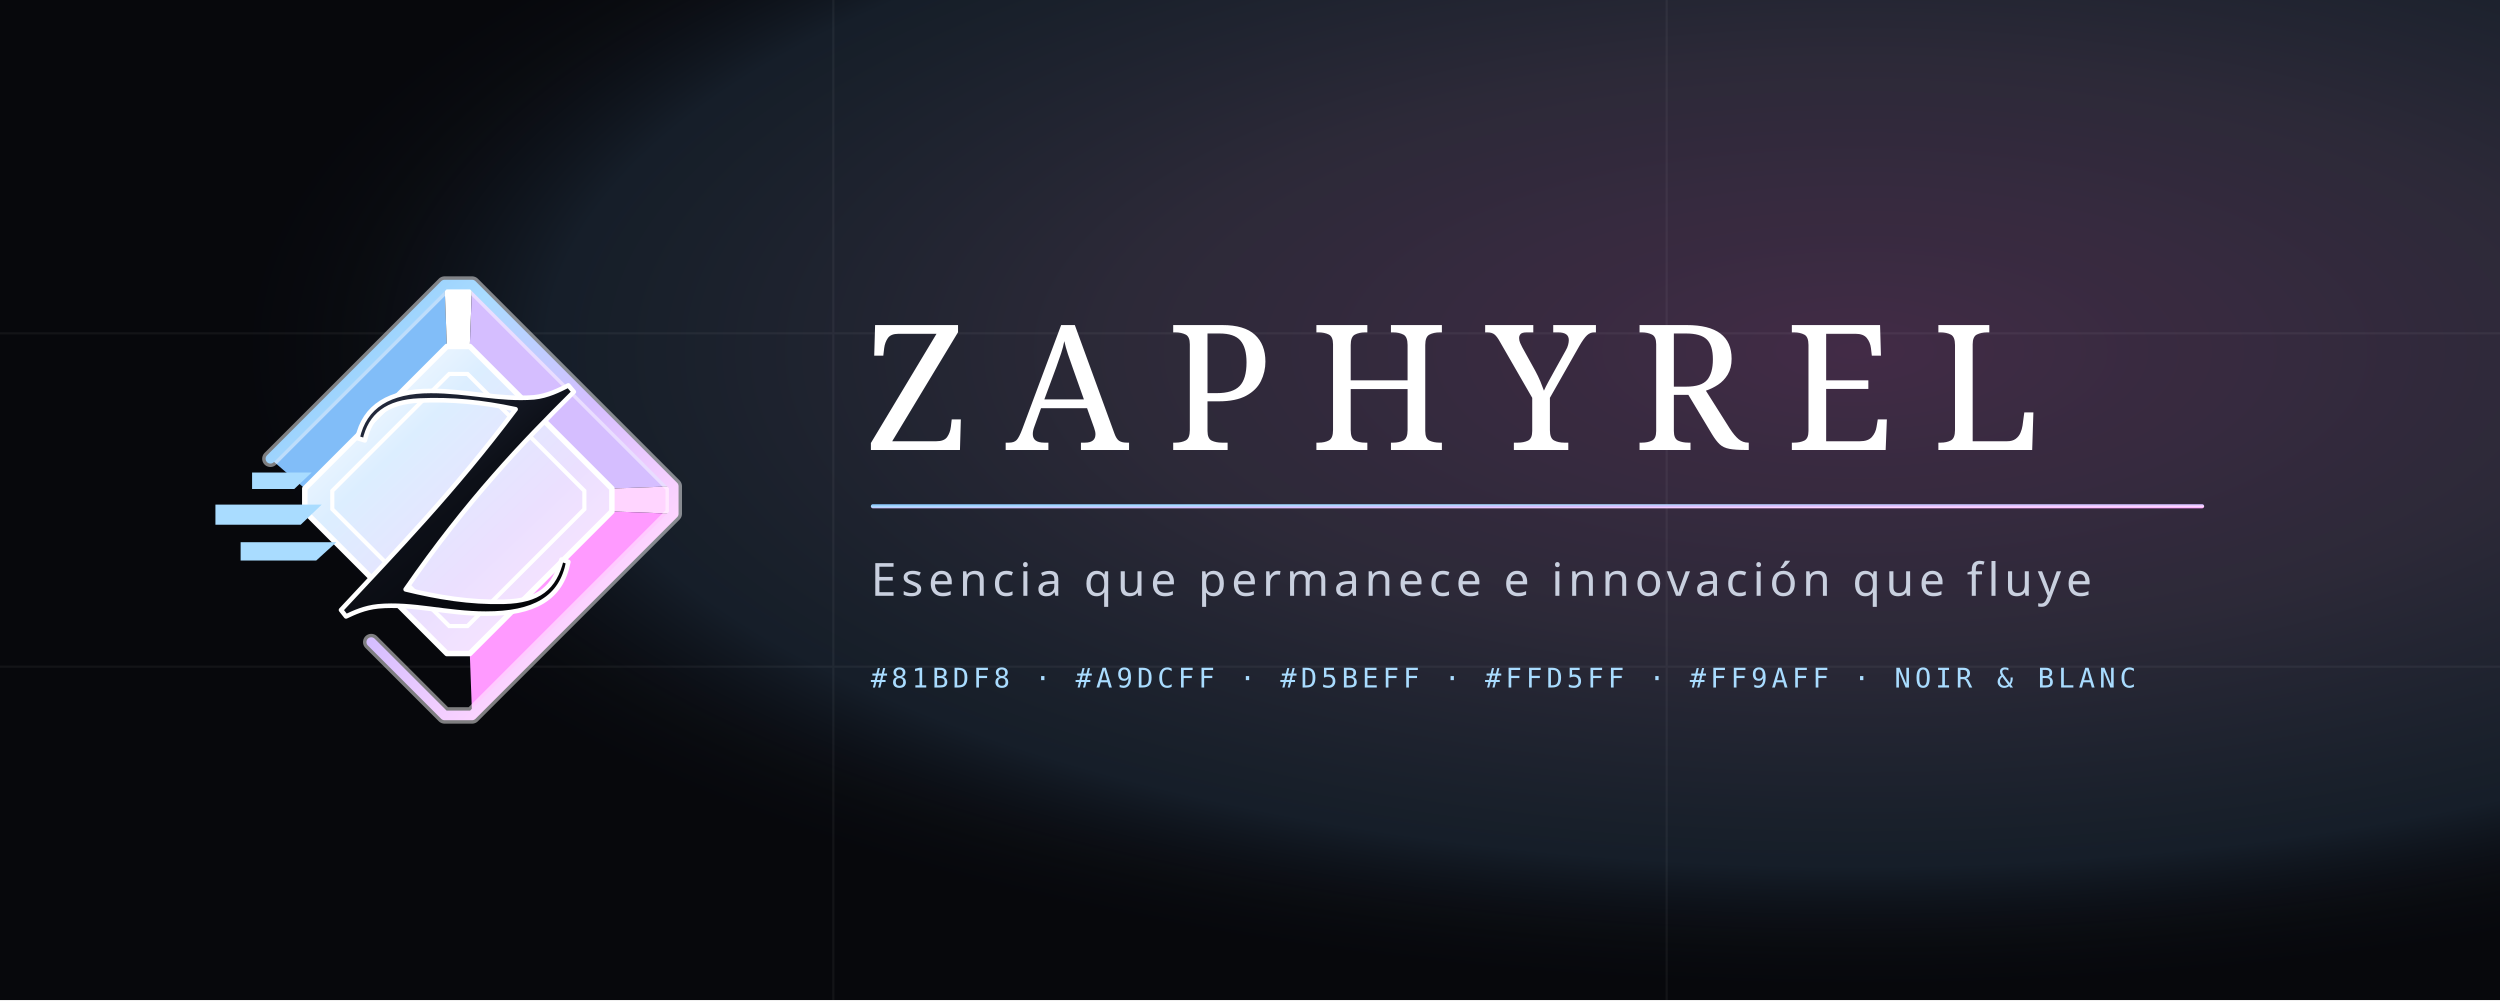
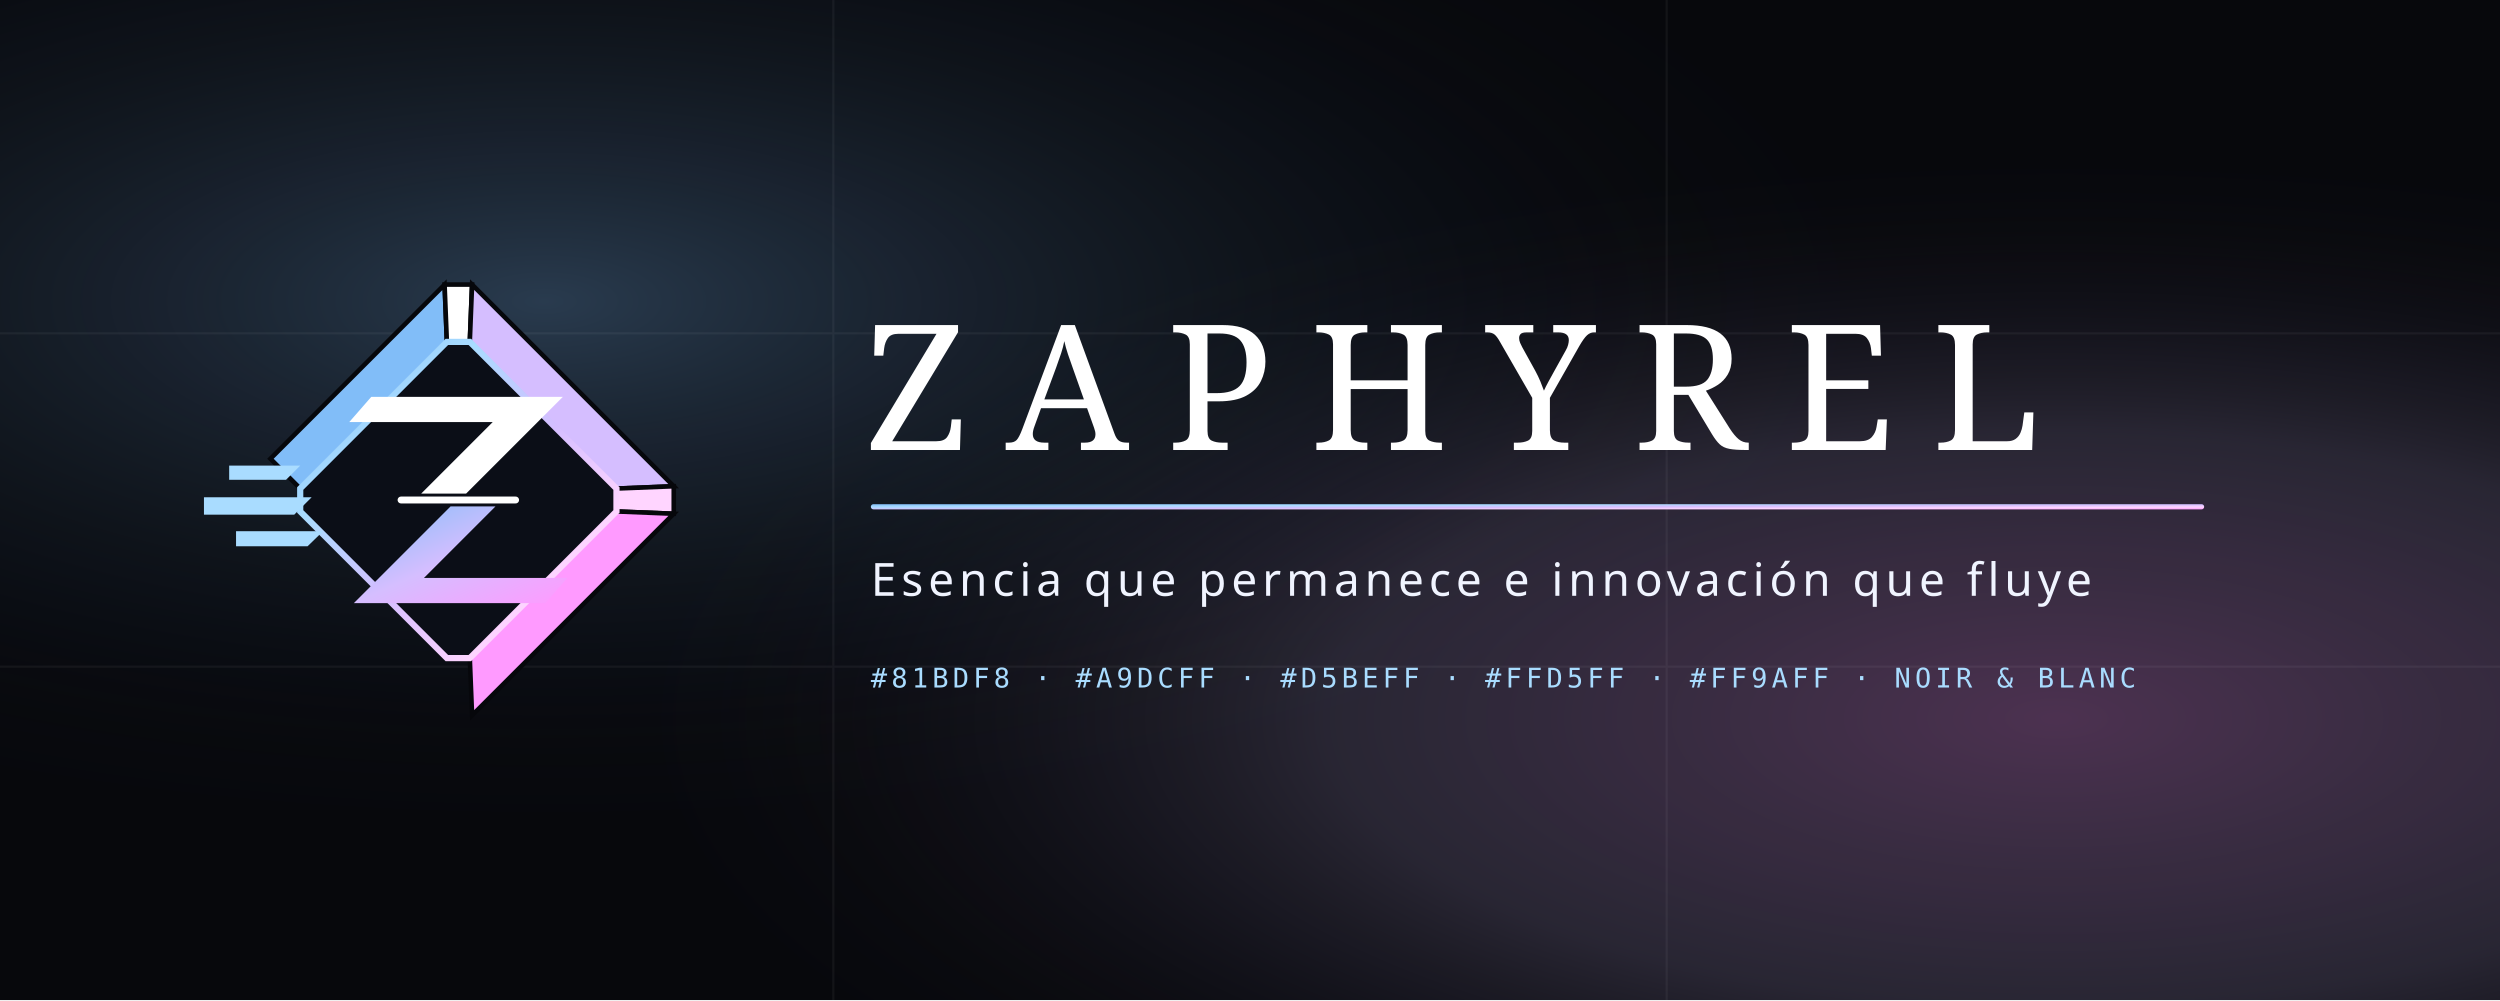
- <svg xmlns="http://www.w3.org/2000/svg" viewBox="0 0 1200 480" width="1200" height="480" role="img" aria-label="Redes sociales Zaphyrel v8">
+ <svg xmlns="http://www.w3.org/2000/svg" viewBox="0 0 1200 480" width="1200" height="480" role="img" aria-label="Redes sociales Zaphyrel v10">
  <defs>
-     <linearGradient id="rs8-p" x1="0" y1="0" x2="1" y2="1">
+     <linearGradient id="rs-p" x1="0" y1="0" x2="1" y2="1">
      <stop offset="0" stop-color="#81BDF8" />
      <stop offset="0.28" stop-color="#A9DCFF" />
      <stop offset="0.54" stop-color="#D5BEFF" />
      <stop offset="0.78" stop-color="#FFD5FF" />
      <stop offset="1" stop-color="#FF9AFF" />
    </linearGradient>
-     <linearGradient id="rs8-tbl" x1="0.06" y1="0.04" x2="0.94" y2="0.96">
-       <stop offset="0" stop-color="#FFFFFF" />
-       <stop offset="0.3" stop-color="#DCEEFF" />
-       <stop offset="0.65" stop-color="#EBE0FF" />
-       <stop offset="1" stop-color="#FFE6FF" />
+     <linearGradient id="rs-zB" x1="0" y1="0" x2="1" y2="1">
+       <stop offset="0" stop-color="#81BDF8" />
+       <stop offset="50%" stop-color="#D5BEFF" />
+       <stop offset="100%" stop-color="#FF9AFF" />
    </linearGradient>
-     <linearGradient id="rs8-obs" x1="0.12" y1="0.04" x2="0.88" y2="0.96">
-       <stop offset="0" stop-color="#252C40" />
-       <stop offset="0.48" stop-color="#0D1018" />
-       <stop offset="1" stop-color="#040508" />
-     </linearGradient>
-     <radialGradient id="rs8-aura" cx="0.74" cy="0.35" r="0.65">
-       <stop offset="0" stop-color="#FF9AFF" stop-opacity=".24" />
-       <stop offset="0.45" stop-color="#D5BEFF" stop-opacity=".18" />
-       <stop offset="0.8" stop-color="#81BDF8" stop-opacity=".12" />
+     <radialGradient id="rs-aura1" cx="0.22" cy="0.3" r="0.55">
+       <stop offset="0" stop-color="#81BDF8" stop-opacity=".28" />
+       <stop offset="1" stop-color="#07080C" stop-opacity="0" />
+     </radialGradient>
+     <radialGradient id="rs-aura2" cx="0.82" cy="0.72" r="0.58">
+       <stop offset="0" stop-color="#FF9AFF" stop-opacity=".28" />
+       <stop offset="0.5" stop-color="#D5BEFF" stop-opacity=".16" />
      <stop offset="1" stop-color="#07080C" stop-opacity="0" />
    </radialGradient>
  </defs>
  <rect width="1200" height="480" fill="#07080C" />
-   <rect width="1200" height="480" fill="url(#rs8-aura)" />
+   <rect width="1200" height="480" fill="url(#rs-aura1)" />
+   <rect width="1200" height="480" fill="url(#rs-aura2)" />
  <path d="M 0 160 H 1200 M 0 320 H 1200 M 400 0 V 480 M 800 0 V 480" stroke="#FFFFFF" stroke-opacity=".05" stroke-width="1" />
  <g transform="translate(88,108) scale(2.2)">
-     <polygon points="19,51 57,13 57.5,26.5 26.5,57.5" fill="#81BDF8" />
-     <polygon points="57,13 63,13 62.5,26.5 57.5,26.5" fill="#FFFFFF" />
-     <polygon points="63,13 107,57 93.5,57.5 62.5,26.5" fill="#D5BEFF" />
-     <polygon points="107,57 107,63 93.5,62.5 93.5,57.5" fill="#FFD5FF" />
-     <polygon points="107,63 63,107 62.5,93.5 93.5,62.5" fill="#FF9AFF" />
-     <polygon points="57.5,26.5 62.5,26.5 93.5,57.5 93.5,62.5 62.5,93.5 57.5,93.5 26.5,62.5 26.5,57.5" fill="url(#rs8-tbl)" stroke="#FFFFFF" stroke-width="1.2" stroke-linejoin="round" />
-     <polygon points="58,32.5 62,32.5 87.5,58 87.5,62 62,87.5 58,87.5 32.5,62 32.5,58" fill="none" stroke="#FFFFFF" stroke-width="0.9" />
-     <path d="M 19 51 L 57 13 L 63 13 L 107 57 L 107 63 L 63 107 L 57 107 L 41 91" fill="none" stroke="#FFFFFF" stroke-width="3.6" stroke-linecap="round" stroke-linejoin="round" opacity=".48" />
-     <path d="M 19 51 L 57 13 L 63 13 L 107 57 L 107 63 L 63 107 L 57 107 L 41 91" fill="none" stroke="url(#rs8-p)" stroke-width="2.1" stroke-linecap="round" stroke-linejoin="round" />
-     <path d="M 15 54 H 28 L 24.2 57.6 H 15 Z M 7 61 H 30.2 L 25.6 65.4 H 7 Z M 12.5 69.2 H 33.4 L 29 73.2 H 12.5 Z" fill="#A9DCFF" />
-     <path d="M 38 46.5 C 39.5 39.5, 45 36.2, 54 36.2 C 62 36.2, 69 38.2, 76.5 37.6 C 79.5 37.3, 82 36, 84 35 L 85.2 36.4 C 74 47.5, 62 60, 48.5 79.5 C 55.5 81.2, 62.5 82.4, 70 82.2 C 77.5 82, 81 79.2, 82.5 73 L 84 73.5 C 82.5 81.5, 76.5 84.8, 66 84.8 C 57.5 84.8, 50 82.5, 42.5 83.2 C 39.5 83.5, 37.2 84.6, 35.5 85.4 L 34.4 84 C 46.5 71, 59 58.2, 72.5 40.2 C 65 38.6, 58.5 38, 51.5 38.3 C 44.5 38.6, 40.8 41.5, 39.6 47 Z" fill="url(#rs8-obs)" stroke="#FFFFFF" stroke-width="1" stroke-linejoin="round" />
-     <path d="M 48 60 H 72" fill="none" stroke="url(#rs8-p)" stroke-width="1.8" stroke-linecap="round" />
+     <polygon points="19,51 57,13 57.5,25.5 25.5,57.5" fill="#81BDF8" stroke="#06070B" stroke-width="1" />
+     <polygon points="57,13 63,13 62.5,25.5 57.5,25.5" fill="#FFFFFF" stroke="#06070B" stroke-width="1" />
+     <polygon points="63,13 107,57 94.5,57.5 62.5,25.5" fill="#D5BEFF" stroke="#06070B" stroke-width="1" />
+     <polygon points="107,57 107,63 94.5,62.5 94.5,57.5" fill="#FFD5FF" stroke="#06070B" stroke-width="1" />
+     <polygon points="107,63 63,107 62.5,94.5 94.5,62.5" fill="#FF9AFF" stroke="#06070B" stroke-width="1" />
+     <polygon points="57.5,25.5 62.5,25.5 94.5,57.5 94.5,62.5 62.5,94.5 57.5,94.5 25.5,62.5 25.5,57.5" fill="#0B0E17" stroke="url(#rs-p)" stroke-width="1.35" />
+     <path d="M 10 52.5 H 25.5 L 22.4 55.6 H 10 Z M 4.5 59.4 H 28 L 24.2 63.2 H 4.5 Z M 11.5 66.8 H 30.5 L 27.1 70.1 H 11.5 Z" fill="#A9DCFF" />
+     <path d="M 41 37.5 H 82.8 L 61.7 58.6 H 51.9 L 67.5 43 H 36.2 Z" fill="#FFFFFF" />
+     <path d="M 79 82.5 H 37.2 L 58.3 61.4 H 68.1 L 52.5 77 H 83.8 Z" fill="url(#rs-zB)" />
+     <line x1="47.5" y1="60" x2="72.5" y2="60" stroke="#FFFFFF" stroke-width="1.5" stroke-linecap="round" />
  </g>
  <text x="415" y="216" font-family="'Cormorant Garamond', Georgia, serif" font-size="84" font-weight="300" letter-spacing="18" fill="#FFFFFF">ZAPHYREL</text>
-   <rect x="418" y="242" width="640" height="2" rx="1" fill="url(#rs8-p)" />
-   <text x="418" y="286" font-family="'Outfit', 'Plus Jakarta Sans', system-ui, sans-serif" font-size="22" font-weight="300" letter-spacing="2.4" fill="#C9D0DF">Esencia que permanece e innovación que fluye</text>
+   <rect x="418" y="242" width="640" height="2.5" rx="1.25" fill="url(#rs-p)" />
+   <text x="418" y="286" font-family="'Outfit', system-ui, sans-serif" font-size="22" font-weight="300" letter-spacing="2.4" fill="#F0F4FF">Esencia que permanece e innovación que fluye</text>
  <text x="418" y="330" font-family="'JetBrains Mono', monospace" font-size="13" letter-spacing="2" fill="#A9DCFF">#81BDF8 · #A9DCFF · #D5BEFF · #FFD5FF · #FF9AFF · NOIR &amp; BLANC</text>
</svg>
